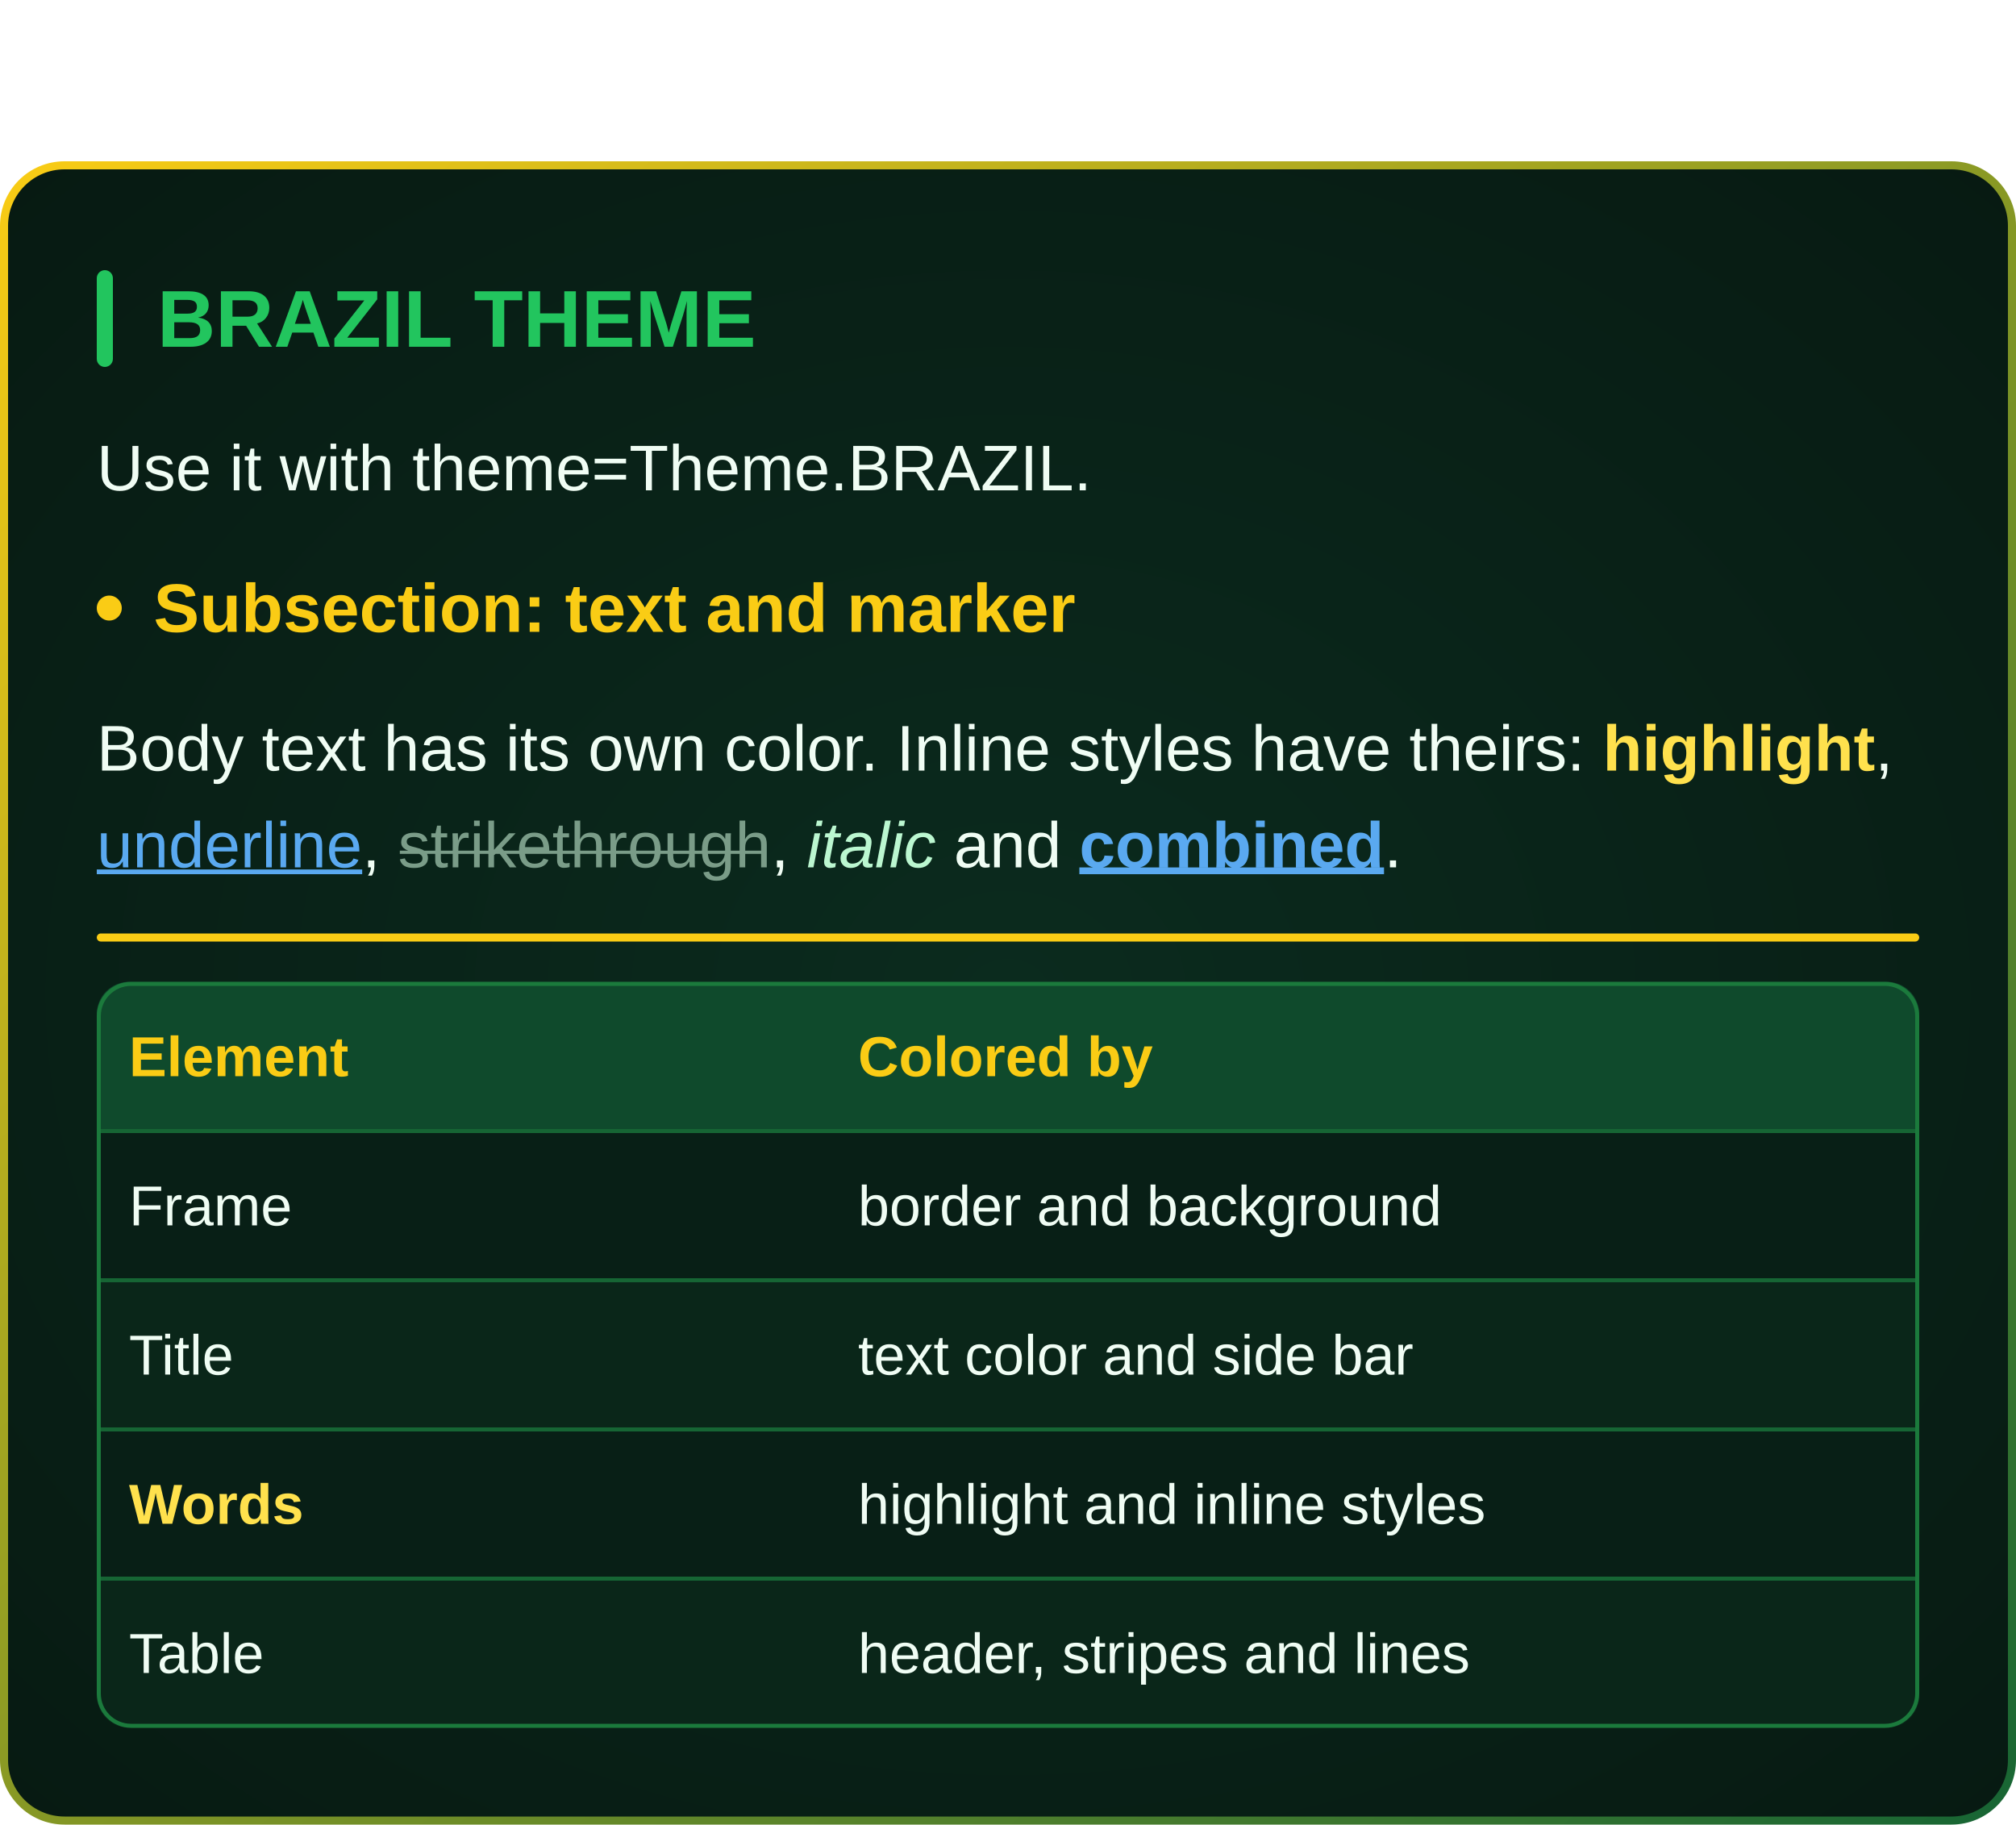
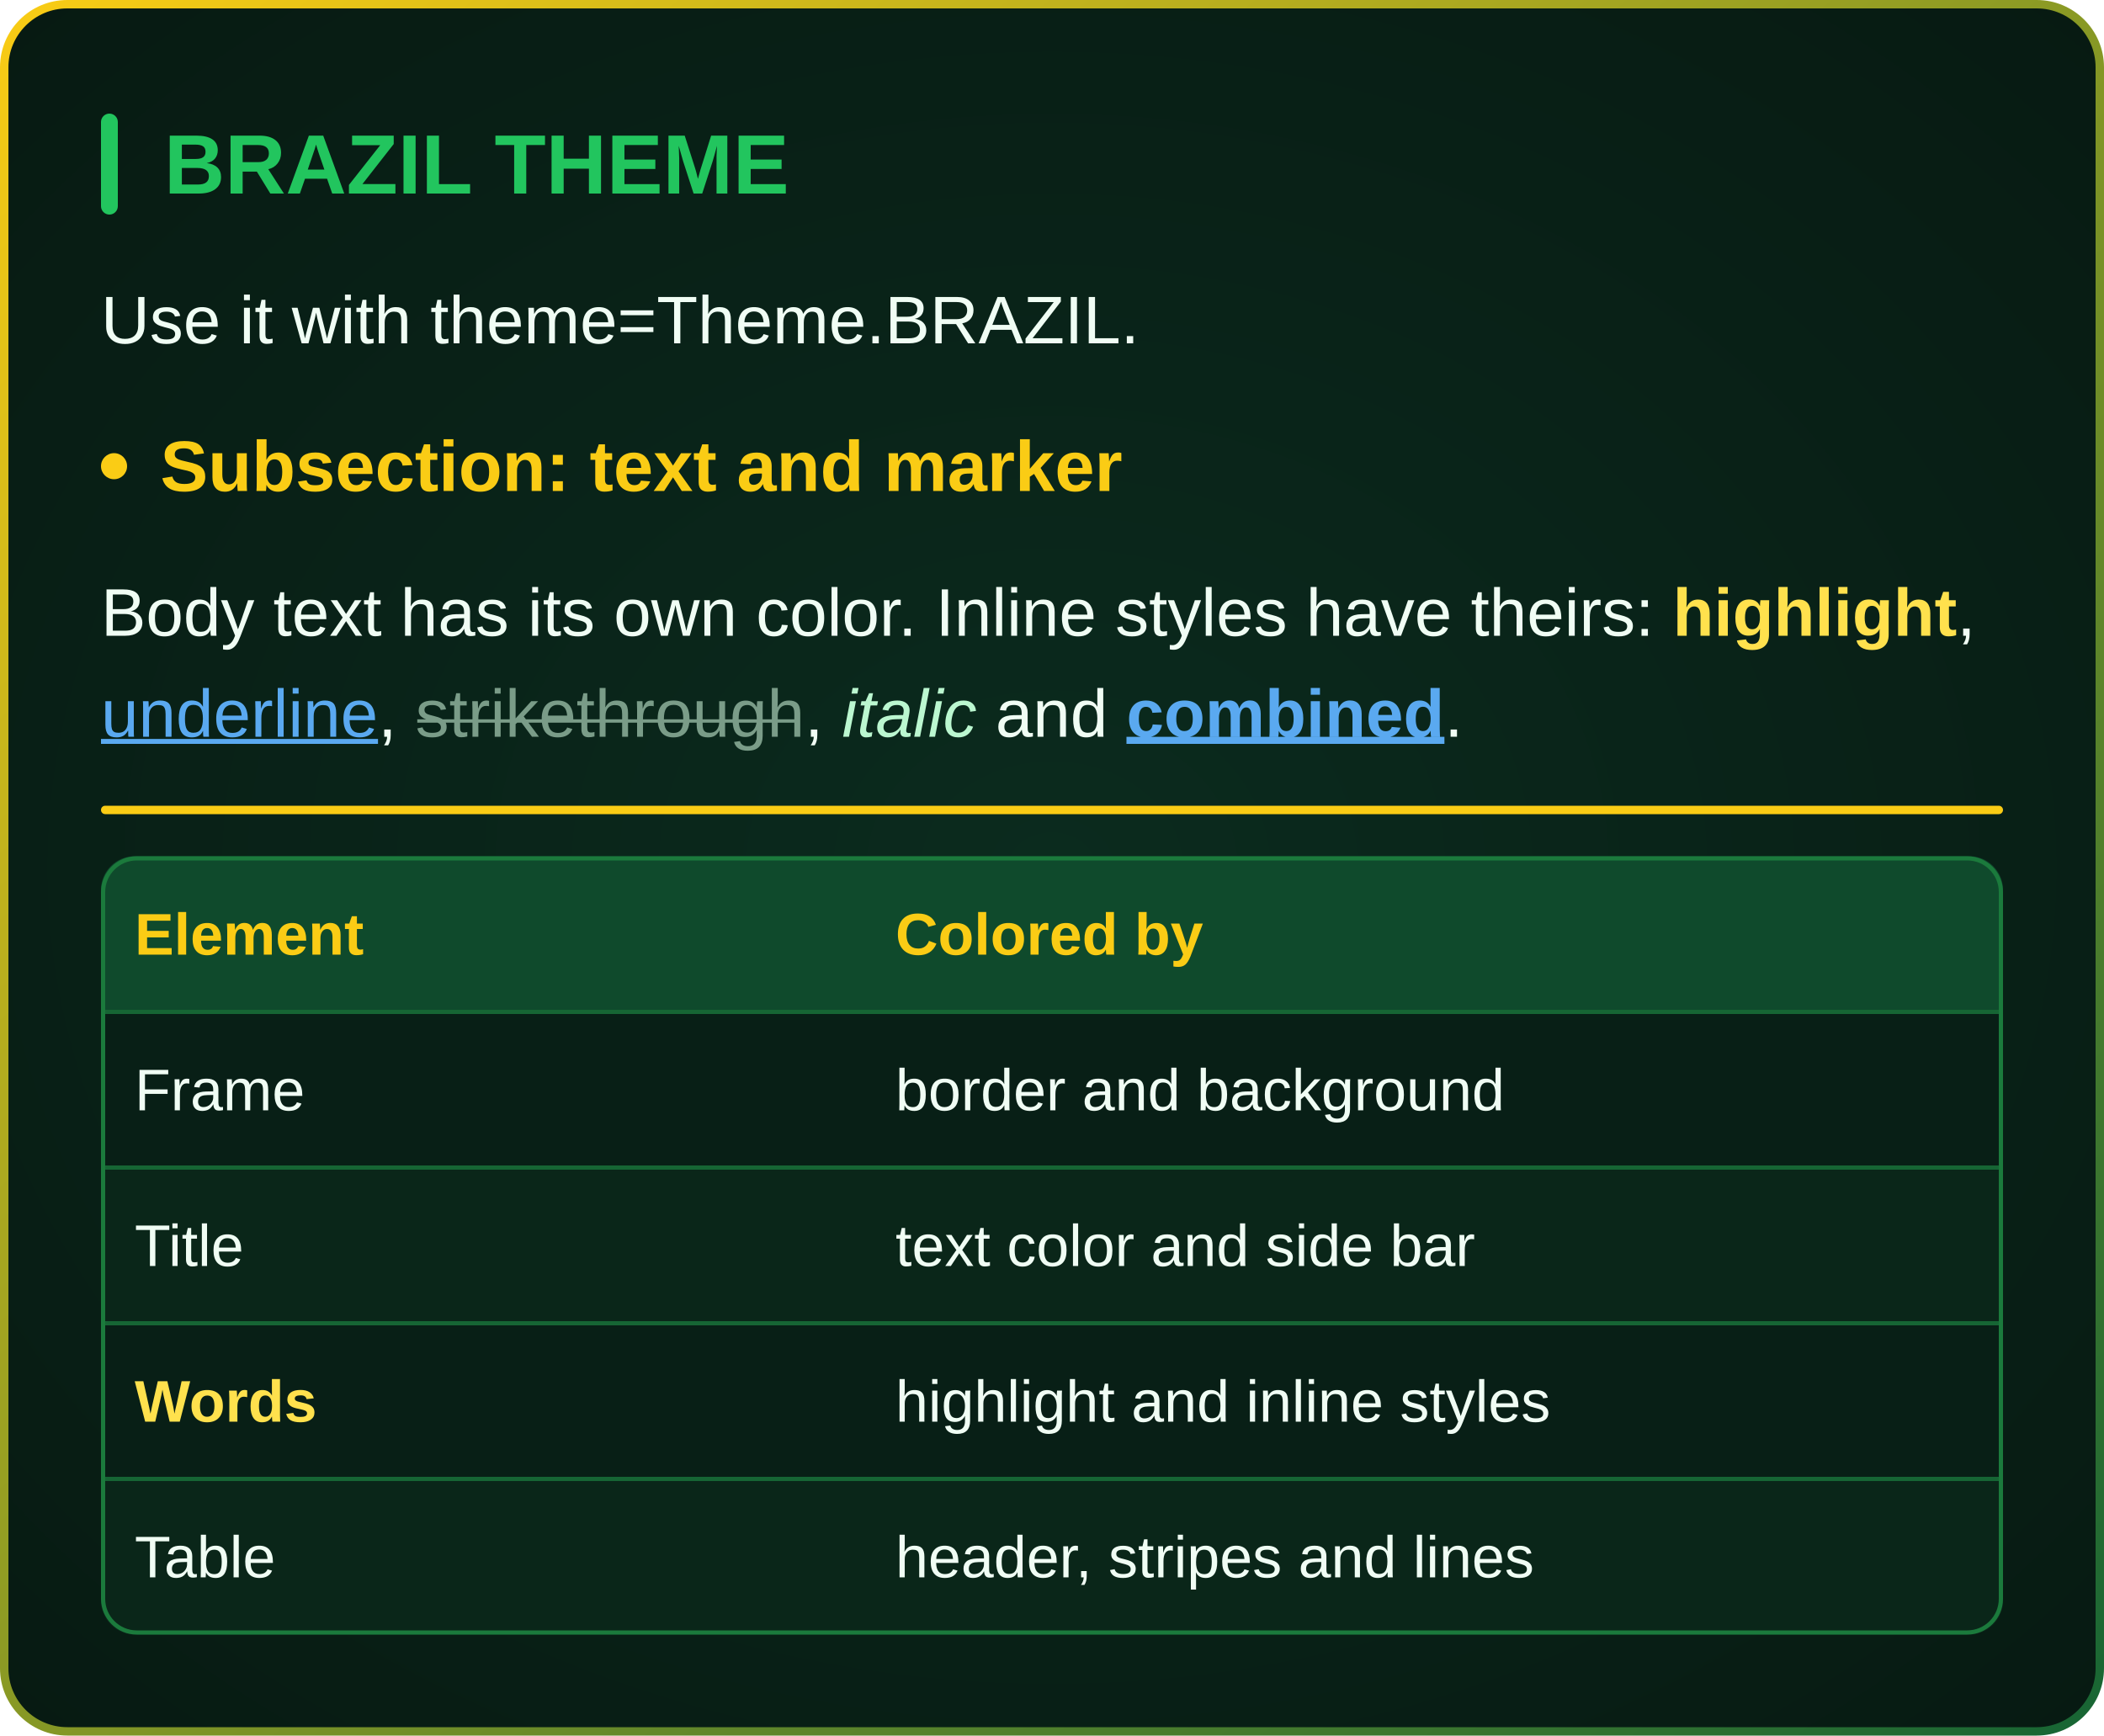
- <svg xmlns="http://www.w3.org/2000/svg" width="500" height="452.5" viewBox="0 0 500 452.5">
+ <svg xmlns="http://www.w3.org/2000/svg" width="500" height="412.5" viewBox="0 0 500 412.5">
  <style>
@keyframes drop-dc5e0af1 {
0% { opacity: 0; transform: translate(0px, -40px) scale(1); } 100% { opacity: 1; transform: translate(0px, 0px) scale(1); }
}
.drop-dc5e0af1 {
  animation: drop-dc5e0af1 0.8s cubic-bezier(0.22, 1, 0.36, 1) 0s 1 both;
  transform-box: fill-box;
  transform-origin: center;
}
@media (prefers-reduced-motion: reduce) {
  .drop-dc5e0af1 { animation: none; }
}
</style>
-   <g transform="translate(0 40)">
+   <g transform="translate(0 0)">
    <g class="drop-dc5e0af1">
      <defs>
        <radialGradient id="background" cx="0.5" cy="0.5" r="0.7">
          <stop offset="0" stop-color="#0B2B1E" />
          <stop offset="1" stop-color="#071A12" />
        </radialGradient>
        <linearGradient id="border" x1="0" y1="0" x2="1" y2="1">
          <stop offset="0" stop-color="#FACC15" />
          <stop offset="1" stop-color="#166534" />
        </linearGradient>
      </defs>
      <rect x="1" y="1" width="498" height="410.5" rx="15" fill="url(#background)" stroke="none" stroke-width="2" />
      <rect x="1" y="1" width="498" height="410.5" rx="15" fill="none" stroke="url(#border)" stroke-width="2" />
      <g font-family="Arial, Helvetica, sans-serif">
        <rect x="24.0" y="27.0" width="4" height="24.0" rx="2" fill="#22C55E" />
        <text x="39.0" y="46.0" font-size="20" fill="#22C55E" font-weight="700">BRAZIL THEME</text>
        <text x="24.0" y="81.6" font-size="16" fill="#F0FDF4">Use it with theme=Theme.BRAZIL.</text>
        <circle cx="27.1" cy="110.8" r="3.1" fill="#FACC15" />
        <text x="38.1" y="116.7" font-size="17" fill="#FACC15" font-weight="700">Subsection: text and marker</text>
        <text x="24.0" y="151.1" font-size="16" fill="#F0FDF4">Body text has its own color. Inline styles have theirs: <tspan fill="#FFE14D" font-weight="700">highlight</tspan>,</text>
        <text x="24.0" y="175.1" font-size="16" fill="#F0FDF4">
          <tspan fill="#5AA9F0" text-decoration="underline">underline</tspan>, <tspan fill="#7A9C88" text-decoration="line-through">strikethrough</tspan>, <tspan fill="#BBF7D0" font-style="italic">italic</tspan> and <tspan fill="#5AA9F0" font-weight="700" text-decoration="underline">combined</tspan>.</text>
        <rect x="24.0" y="191.5" width="452.0" height="2" rx="1" fill="#FACC15" />
        <clipPath id="table-clip-24-204">
          <rect x="24.0" y="203.5" width="452.0" height="185.0" rx="8" />
        </clipPath>
        <g clip-path="url(#table-clip-24-204)">
          <rect x="24.0" y="203.5" width="452.0" height="185.0" fill="#081F16" />
          <rect x="24.0" y="203.5" width="452.0" height="37.0" fill="#0F4A2C" />
          <rect x="24.0" y="277.5" width="452.0" height="37.0" fill="#0A2619" />
          <rect x="24.0" y="351.5" width="452.0" height="37.0" fill="#0A2619" />
        </g>
        <line x1="24.0" y1="240.5" x2="476.0" y2="240.5" stroke="#166534" stroke-width="1" />
        <line x1="24.0" y1="277.5" x2="476.0" y2="277.5" stroke="#166534" stroke-width="1" />
        <line x1="24.0" y1="314.5" x2="476.0" y2="314.5" stroke="#166534" stroke-width="1" />
        <line x1="24.0" y1="351.5" x2="476.0" y2="351.5" stroke="#166534" stroke-width="1" />
        <text x="32.0" y="226.9" font-size="14" fill="#FACC15" font-weight="700">Element</text>
        <text x="212.8" y="226.9" font-size="14" fill="#FACC15" font-weight="700">Colored by</text>
        <text x="32.0" y="263.9" font-size="14" fill="#F0FDF4">Frame</text>
        <text x="212.8" y="263.9" font-size="14" fill="#F0FDF4">border and background</text>
        <text x="32.0" y="300.9" font-size="14" fill="#F0FDF4">Title</text>
        <text x="212.8" y="300.9" font-size="14" fill="#F0FDF4">text color and side bar</text>
        <text x="32.0" y="337.9" font-size="14" fill="#F0FDF4">
          <tspan fill="#FFE14D" font-weight="700">Words</tspan>
        </text>
        <text x="212.8" y="337.9" font-size="14" fill="#F0FDF4">highlight and inline styles</text>
        <text x="32.0" y="374.9" font-size="14" fill="#F0FDF4">Table</text>
        <text x="212.8" y="374.9" font-size="14" fill="#F0FDF4">header, stripes and lines</text>
        <rect x="24.5" y="204.0" width="451.0" height="184.0" rx="8" fill="none" stroke="#1B7A3C" stroke-width="1" />
      </g>
    </g>
  </g>
</svg>
